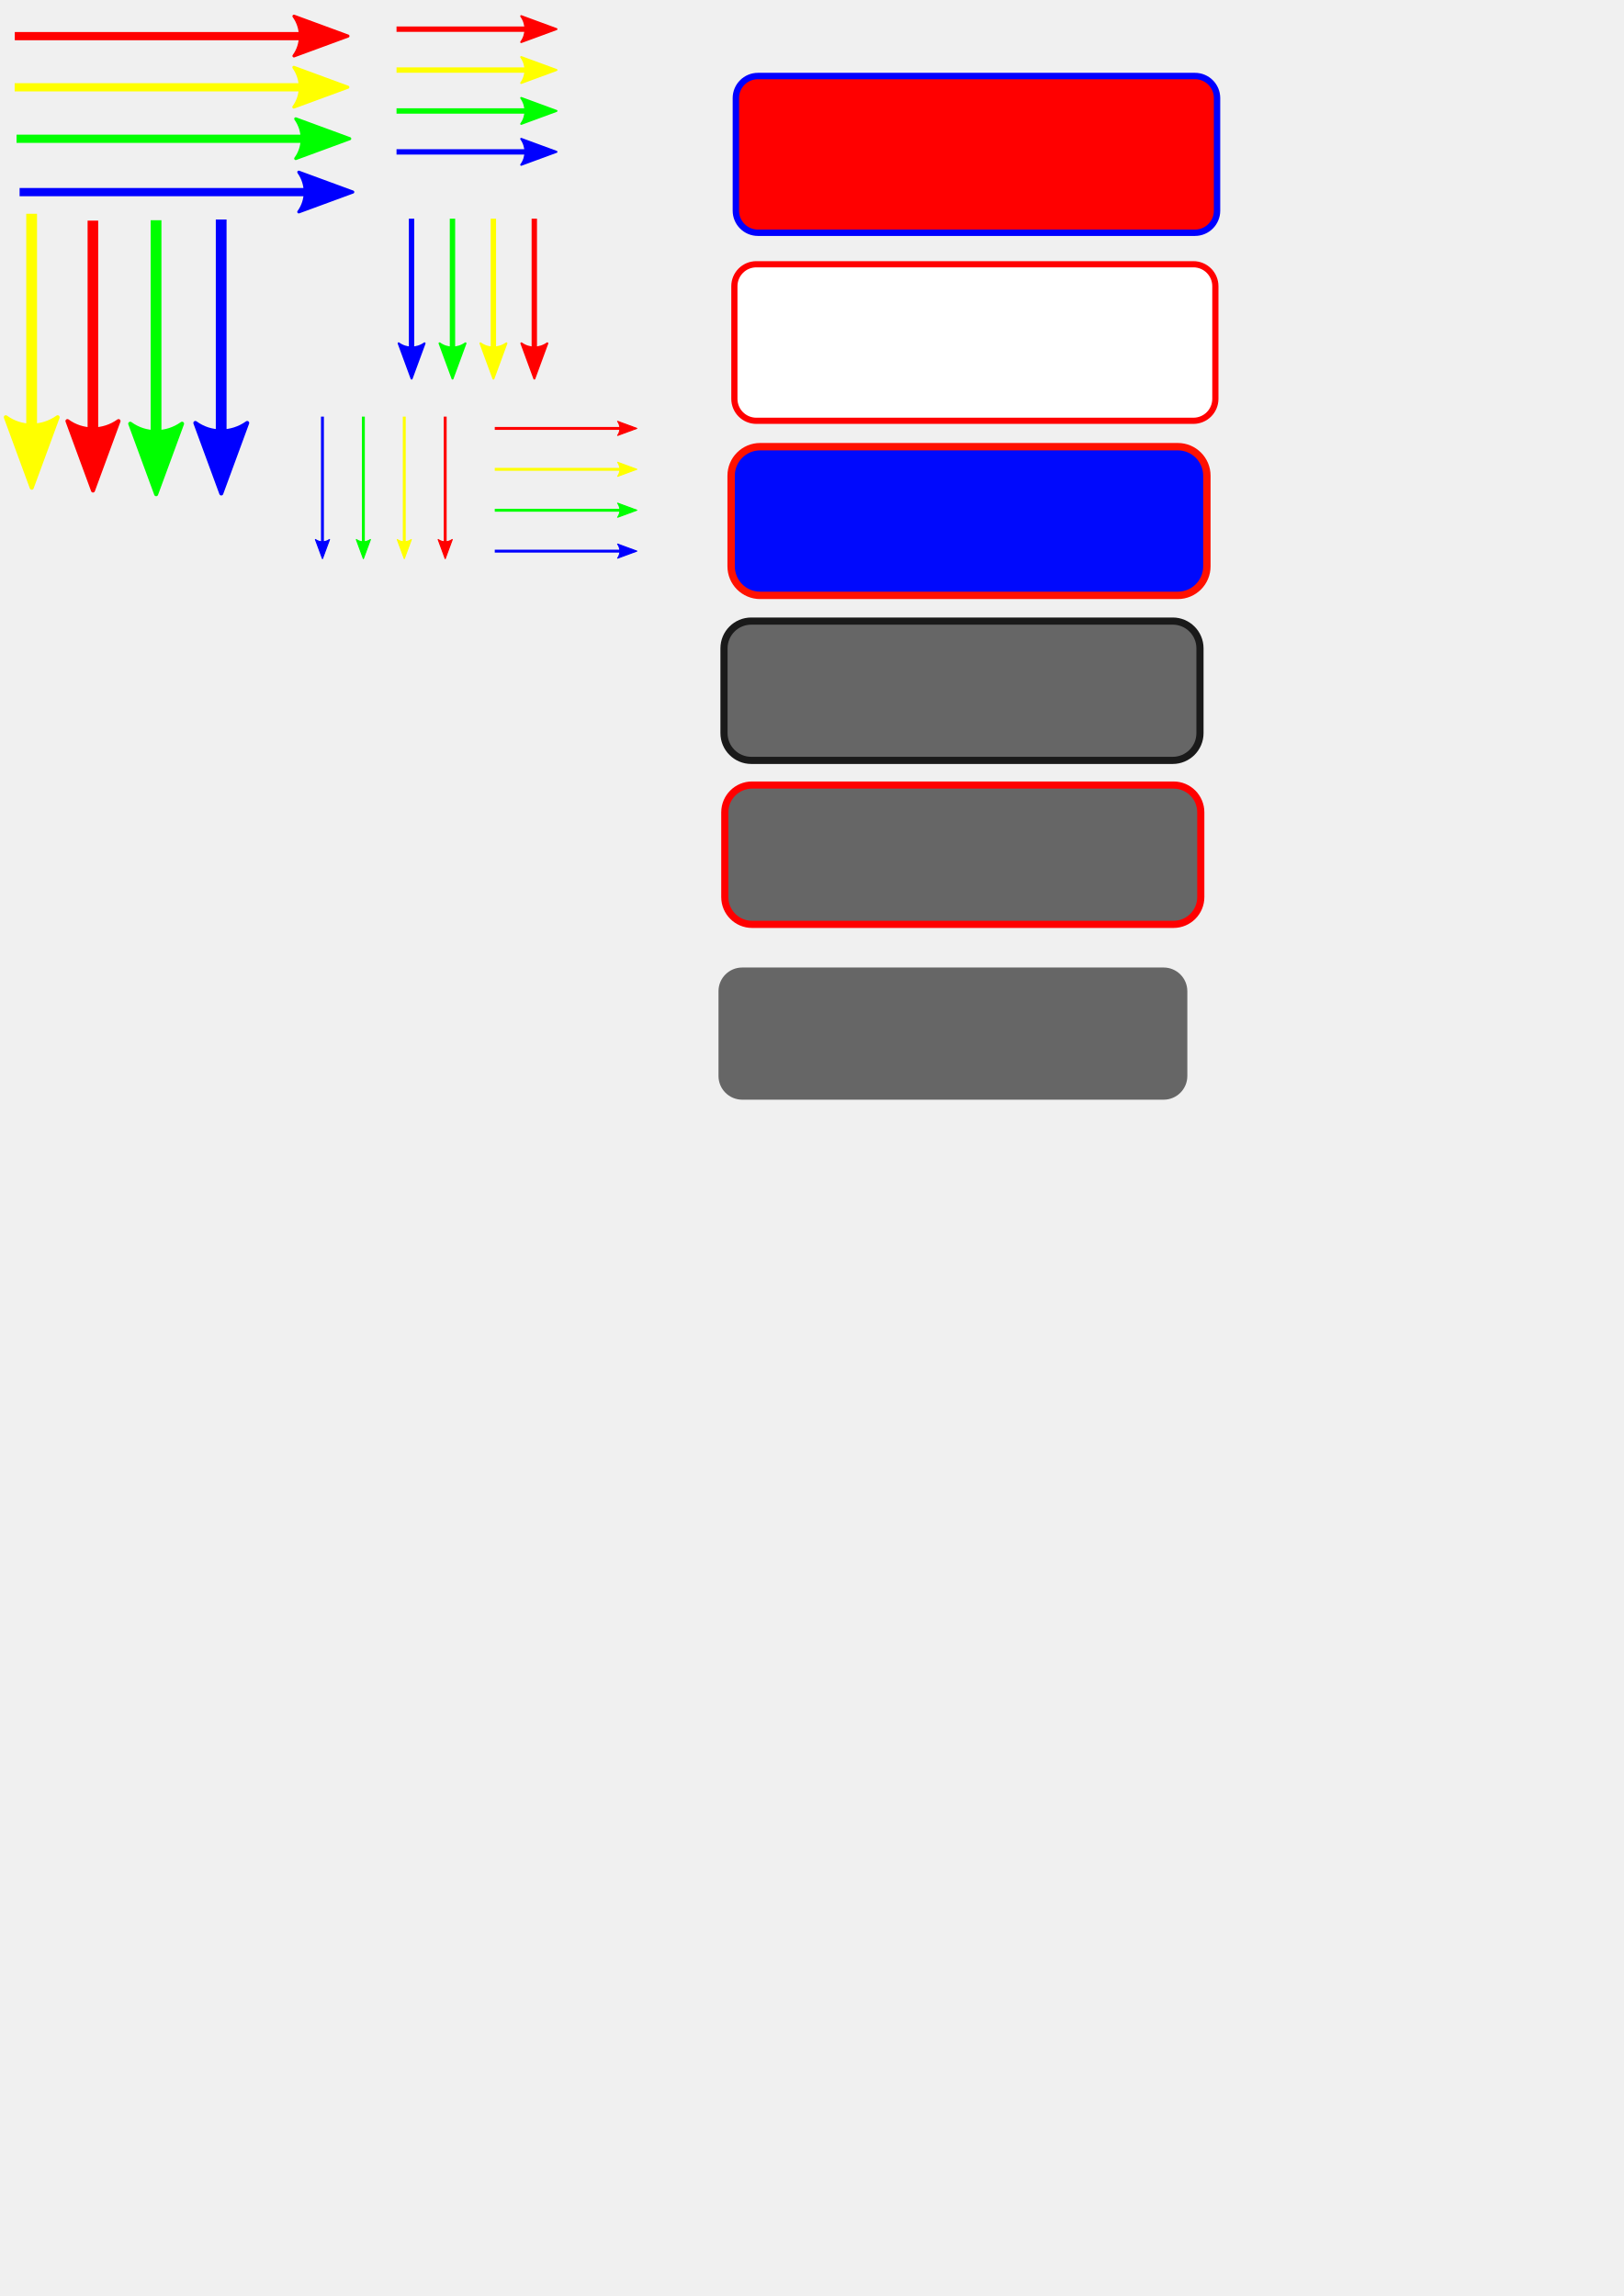
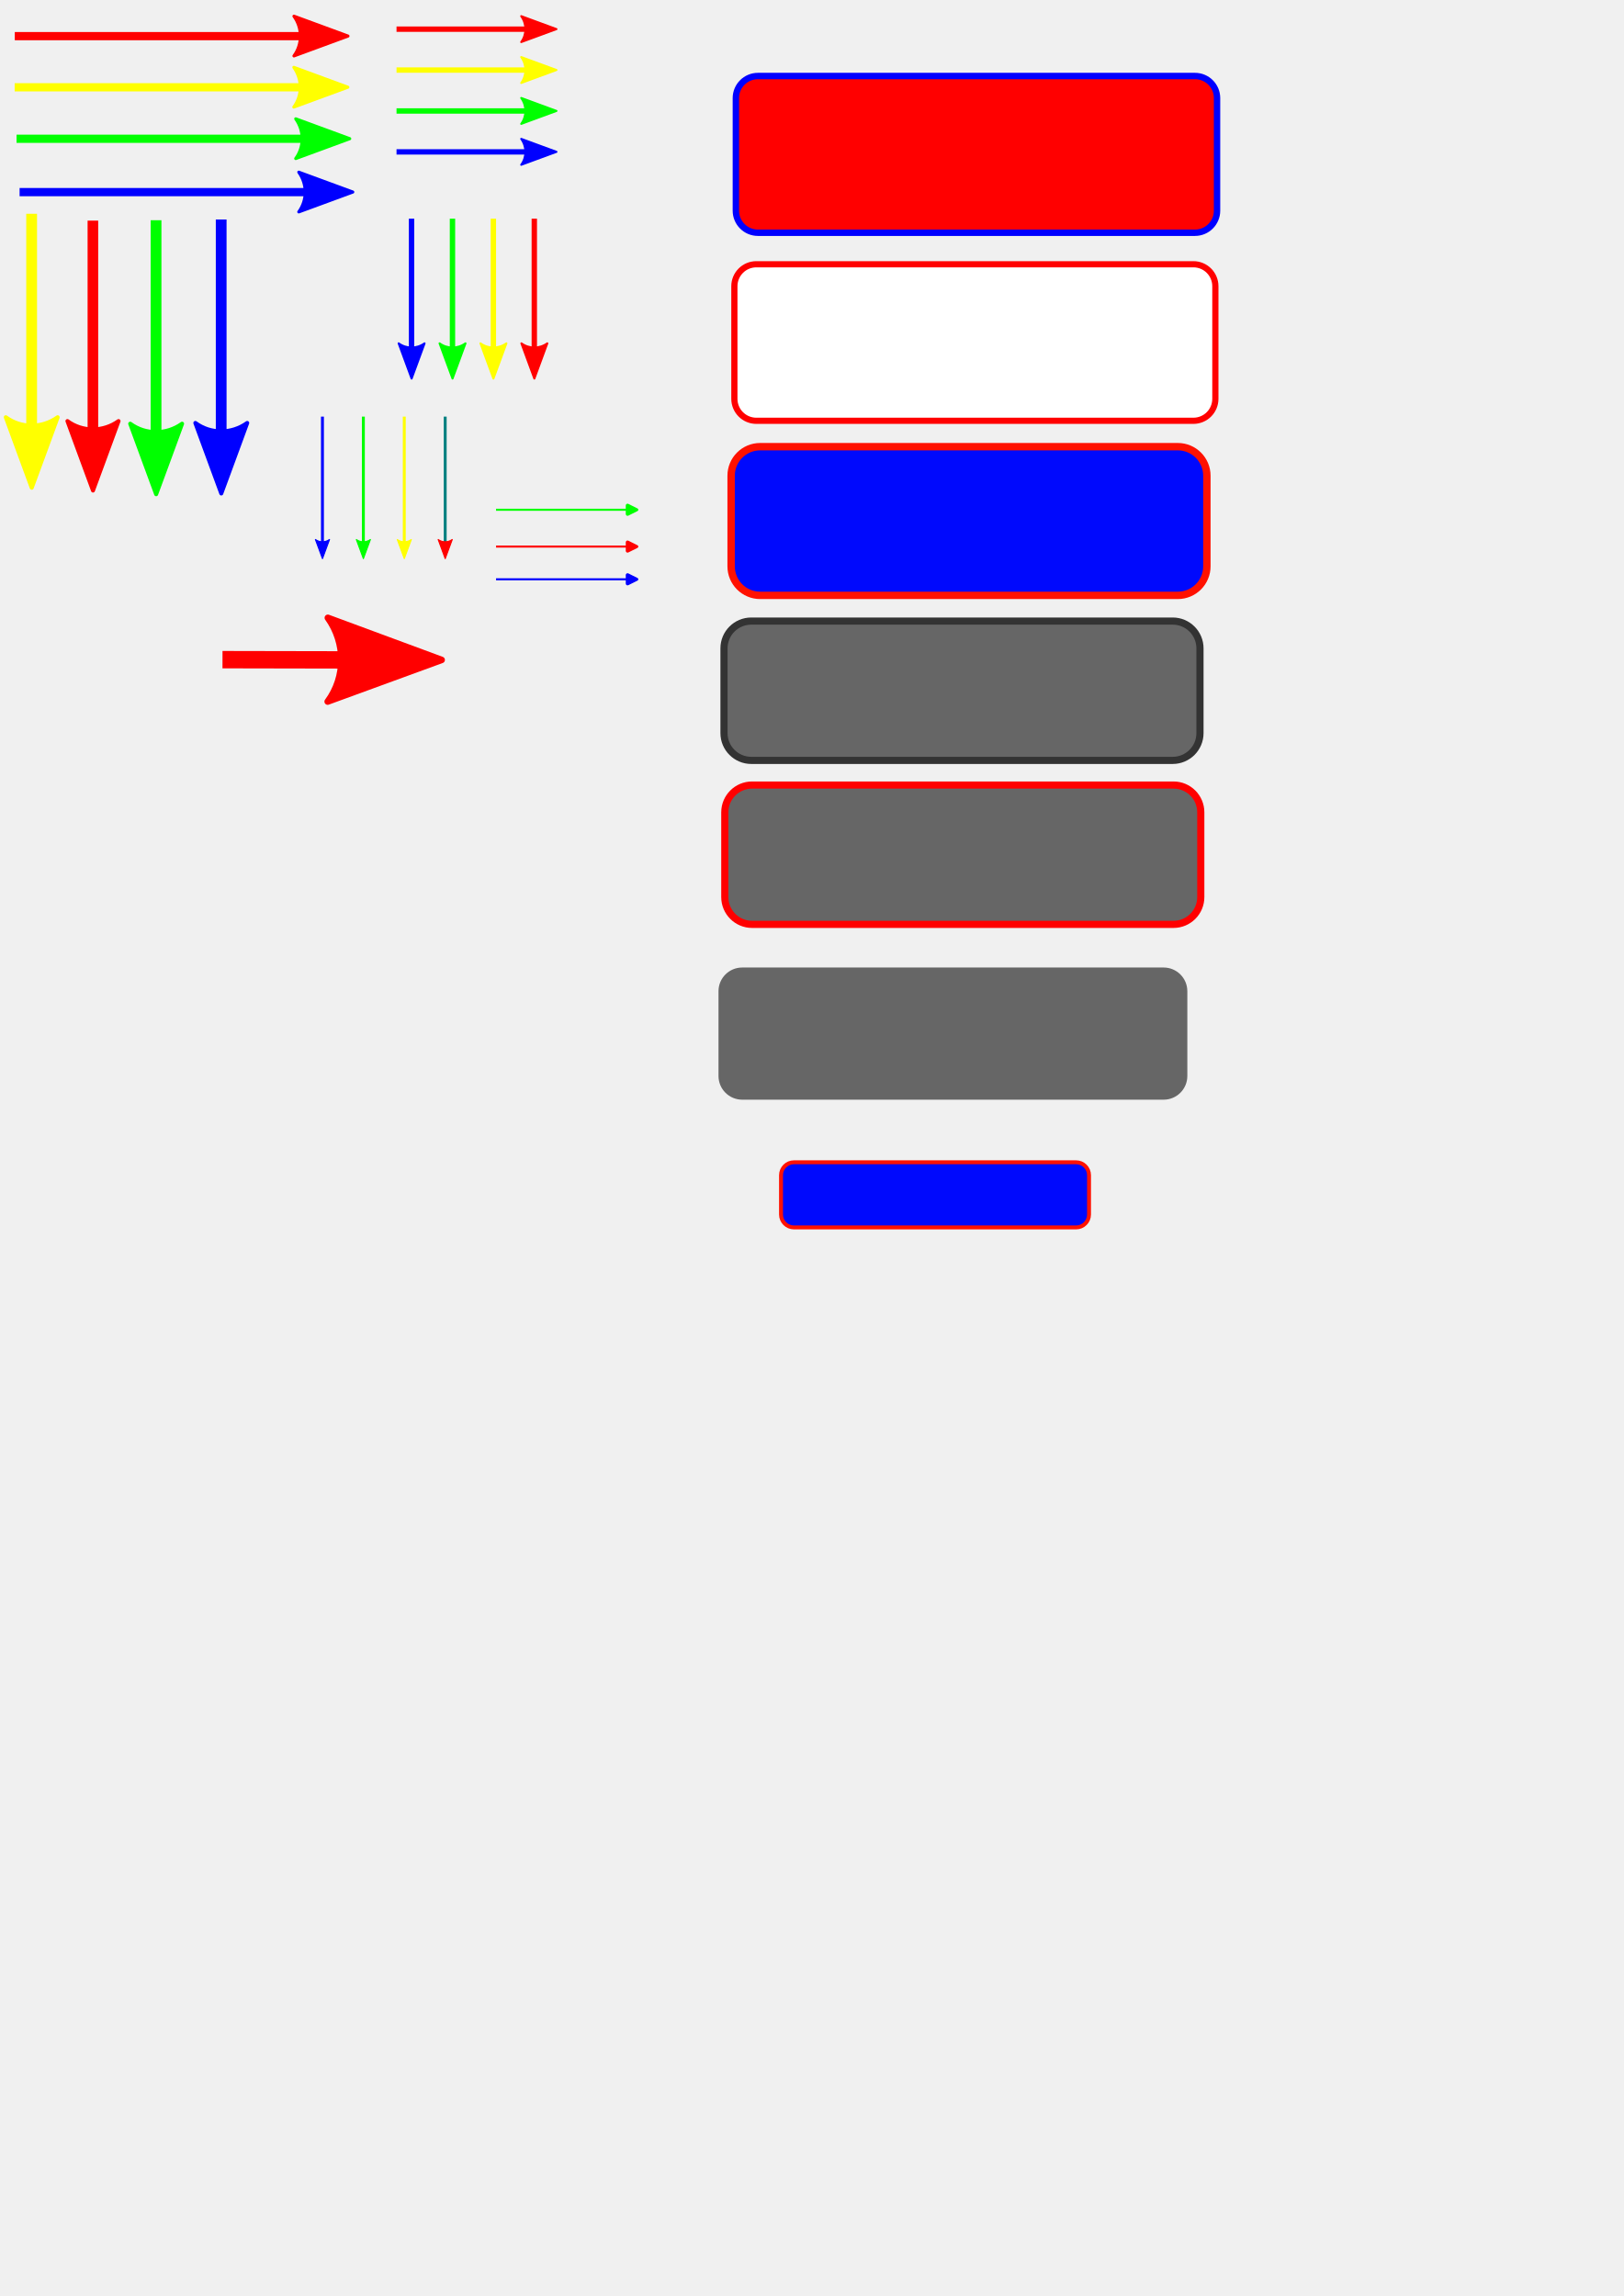
<svg xmlns="http://www.w3.org/2000/svg" width="210mm" height="297mm" viewBox="0 0 210 297" version="1.1" id="svg829">
  <defs id="defs823">
+     <marker style="overflow:visible" id="marker4089" refX="0" refY="0" orient="auto-start-reverse" markerWidth="6.135" markerHeight="5.93" viewBox="0 0 6.135 5.93" preserveAspectRatio="xMidYMid">
+       <path transform="scale(0.7)" d="m -0.211,-4.106 6.422,3.211 a 1,1 90 0 1 0,1.789 L -0.211,4.106 A 1.236,1.236 31.717 0 1 -2,3 v -6 a 1.236,1.236 148.283 0 1 1.789,-1.106 z" style="fill:context-stroke;fill-rule:evenodd;stroke:none" id="path4087" />
+     </marker>
    <marker orient="auto" refY="0.0" refX="0.0" id="Arrow2Mend" style="overflow:visible;">
      <path id="path1403" style="fill-rule:evenodd;stroke-width:0.625;stroke-linejoin:round;stroke:#ff0000;stroke-opacity:1;fill:#ff0000;fill-opacity:1" d="M 8.719,4.034 L -2.207,0.016 L 8.719,-4.002 C 6.973,-1.63 6.983,1.616 8.719,4.034 z " transform="scale(0.6) rotate(180) translate(0,0)" />
    </marker>
    <marker orient="auto" refY="0.0" refX="0.0" id="Arrow1Lend" style="overflow:visible;">
      <path id="path1379" d="M 0.0,0.0 L 5.0,-5.0 L -12.5,0.0 L 5.0,5.0 L 0.0,0.0 z " style="fill-rule:evenodd;stroke:#f30000;stroke-width:1pt;stroke-opacity:1;fill:#f30000;fill-opacity:1" transform="scale(0.8) rotate(180) translate(12.5,0)" />
    </marker>
    <marker orient="auto" refY="0" refX="0" id="Arrow1Lend-3" style="overflow:visible">
      <path id="path1379-6" d="M 0,0 5,-5 -12.5,0 5,5 Z" style="fill:#f30000;fill-opacity:1;fill-rule:evenodd;stroke:#f30000;stroke-width:1pt;stroke-opacity:1" transform="matrix(-0.8,0,0,-0.8,-10,0)" />
    </marker>
    <marker orient="auto" refY="0" refX="0" id="Arrow2Mend-5" style="overflow:visible">
      <path id="path1403-3" style="fill:#ffff00;fill-opacity:1;fill-rule:evenodd;stroke:#ffff00;stroke-width:0.625;stroke-linejoin:round;stroke-opacity:1" d="M 8.719,4.034 -2.207,0.016 8.719,-4.002 c -1.745,2.372 -1.735,5.617 -6e-7,8.035 z" transform="scale(-0.6)" />
    </marker>
    <marker orient="auto" refY="0" refX="0" id="Arrow2Mend-5-6" style="overflow:visible">
      <path id="path1403-3-2" style="fill:#00ff00;fill-opacity:1;fill-rule:evenodd;stroke:#00ff00;stroke-width:0.625;stroke-linejoin:round;stroke-opacity:1" d="M 8.719,4.034 -2.207,0.016 8.719,-4.002 c -1.745,2.372 -1.735,5.617 -6e-7,8.035 z" transform="scale(-0.6)" />
    </marker>
    <marker orient="auto" refY="0" refX="0" id="Arrow2Mend-5-1" style="overflow:visible">
      <path id="path1403-3-27" style="fill:#0000ff;fill-opacity:1;fill-rule:evenodd;stroke:#0000ff;stroke-width:0.625;stroke-linejoin:round;stroke-opacity:1" d="M 8.719,4.034 -2.207,0.016 8.719,-4.002 c -1.745,2.372 -1.735,5.617 -6e-7,8.035 z" transform="scale(-0.6)" />
    </marker>
    <marker orient="auto" refY="0" refX="0" id="Arrow2Mend-5-7" style="overflow:visible">
      <path id="path1403-3-5" style="fill:#ffff00;fill-opacity:1;fill-rule:evenodd;stroke:#ffff00;stroke-width:0.625;stroke-linejoin:round;stroke-opacity:1" d="M 8.719,4.034 -2.207,0.016 8.719,-4.002 c -1.745,2.372 -1.735,5.617 -6e-7,8.035 z" transform="scale(-0.6)" />
    </marker>
    <marker orient="auto" refY="0" refX="0" id="Arrow2Mend-5-7-3" style="overflow:visible">
      <path id="path1403-3-5-6" style="fill:#ffff00;fill-opacity:1;fill-rule:evenodd;stroke:#ffff00;stroke-width:0.625;stroke-linejoin:round;stroke-opacity:1" d="M 8.719,4.034 -2.207,0.016 8.719,-4.002 c -1.745,2.372 -1.735,5.617 -6e-7,8.035 z" transform="scale(-0.6)" />
    </marker>
    <marker orient="auto" refY="0" refX="0" id="Arrow2Mend-5-7-5" style="overflow:visible">
      <path id="path1403-3-5-3" style="fill:#0000ff;fill-opacity:1;fill-rule:evenodd;stroke:#0000ff;stroke-width:0.625;stroke-linejoin:round;stroke-opacity:1" d="M 8.719,4.034 -2.207,0.016 8.719,-4.002 c -1.745,2.372 -1.735,5.617 -6e-7,8.035 z" transform="scale(-0.6)" />
    </marker>
    <marker orient="auto" refY="0" refX="0" id="Arrow2Mend-5-7-6" style="overflow:visible">
      <path id="path1403-3-5-2" style="fill:#00ff00;fill-opacity:1;fill-rule:evenodd;stroke:#00ff00;stroke-width:0.625;stroke-linejoin:round;stroke-opacity:1" d="M 8.719,4.034 -2.207,0.016 8.719,-4.002 c -1.745,2.372 -1.735,5.617 -6e-7,8.035 z" transform="scale(-0.6)" />
    </marker>
    <marker orient="auto" refY="0" refX="0" id="Arrow2Mend-5-7-1" style="overflow:visible">
      <path id="path1403-3-5-27" style="fill:#ff0000;fill-opacity:1;fill-rule:evenodd;stroke:#ff0000;stroke-width:0.625;stroke-linejoin:round;stroke-opacity:1" d="M 8.719,4.034 -2.207,0.016 8.719,-4.002 c -1.745,2.372 -1.735,5.617 -6e-7,8.035 z" transform="scale(-0.6)" />
    </marker>
    <marker orient="auto" refY="0" refX="0" id="Arrow2Mend-3" style="overflow:visible">
      <path id="path1403-3-6" style="fill:#ff0000;fill-opacity:1;fill-rule:evenodd;stroke:#ff0000;stroke-width:0.625;stroke-linejoin:round;stroke-opacity:1" d="M 8.719,4.034 -2.207,0.016 8.719,-4.002 c -1.745,2.372 -1.735,5.617 -6e-7,8.035 z" transform="scale(-0.6)" />
    </marker>
    <marker orient="auto" refY="0" refX="0" id="Arrow2Mend-3-5" style="overflow:visible">
      <path id="path1403-3-6-3" style="fill:#ffff00;fill-opacity:1;fill-rule:evenodd;stroke:#ffff00;stroke-width:0.625;stroke-linejoin:round;stroke-opacity:1" d="M 8.719,4.034 -2.207,0.016 8.719,-4.002 c -1.745,2.372 -1.735,5.617 -6e-7,8.035 z" transform="scale(-0.6)" />
    </marker>
    <marker orient="auto" refY="0" refX="0" id="Arrow2Mend-3-5-6" style="overflow:visible">
      <path id="path1403-3-6-3-2" style="fill:#00ff00;fill-opacity:1;fill-rule:evenodd;stroke:#00ff00;stroke-width:0.625;stroke-linejoin:round;stroke-opacity:1" d="M 8.719,4.034 -2.207,0.016 8.719,-4.002 c -1.745,2.372 -1.735,5.617 -6e-7,8.035 z" transform="scale(-0.6)" />
    </marker>
    <marker orient="auto" refY="0" refX="0" id="Arrow2Mend-3-5-6-1" style="overflow:visible">
      <path id="path1403-3-6-3-2-2" style="fill:#0000ff;fill-opacity:1;fill-rule:evenodd;stroke:#0000ff;stroke-width:0.625;stroke-linejoin:round;stroke-opacity:1" d="M 8.719,4.034 -2.207,0.016 8.719,-4.002 c -1.745,2.372 -1.735,5.617 -6e-7,8.035 z" transform="scale(-0.6)" />
    </marker>
    <marker orient="auto" refY="0" refX="0" id="Arrow2Mend-3-0" style="overflow:visible">
      <path id="path1403-3-6-9" style="fill:#ff0000;fill-opacity:1;fill-rule:evenodd;stroke:#ff0000;stroke-width:0.625;stroke-linejoin:round;stroke-opacity:1" d="M 8.719,4.034 -2.207,0.016 8.719,-4.002 c -1.745,2.372 -1.735,5.617 -6e-7,8.035 z" transform="scale(-0.6)" />
    </marker>
    <marker orient="auto" refY="0" refX="0" id="Arrow2Mend-3-5-3" style="overflow:visible">
      <path id="path1403-3-6-3-6" style="fill:#ffff00;fill-opacity:1;fill-rule:evenodd;stroke:#ffff00;stroke-width:0.625;stroke-linejoin:round;stroke-opacity:1" d="M 8.719,4.034 -2.207,0.016 8.719,-4.002 c -1.745,2.372 -1.735,5.617 -6e-7,8.035 z" transform="scale(-0.6)" />
    </marker>
    <marker orient="auto" refY="0" refX="0" id="Arrow2Mend-3-5-6-0" style="overflow:visible">
      <path id="path1403-3-6-3-2-6" style="fill:#00ff00;fill-opacity:1;fill-rule:evenodd;stroke:#00ff00;stroke-width:0.625;stroke-linejoin:round;stroke-opacity:1" d="M 8.719,4.034 -2.207,0.016 8.719,-4.002 c -1.745,2.372 -1.735,5.617 -6e-7,8.035 z" transform="scale(-0.6)" />
    </marker>
    <marker orient="auto" refY="0" refX="0" id="Arrow2Mend-3-5-6-1-2" style="overflow:visible">
      <path id="path1403-3-6-3-2-2-6" style="fill:#0000ff;fill-opacity:1;fill-rule:evenodd;stroke:#0000ff;stroke-width:0.625;stroke-linejoin:round;stroke-opacity:1" d="M 8.719,4.034 -2.207,0.016 8.719,-4.002 c -1.745,2.372 -1.735,5.617 -6e-7,8.035 z" transform="scale(-0.6)" />
    </marker>
    <marker orient="auto" refY="0" refX="0" id="Arrow2Mend-3-0-0" style="overflow:visible">
      <path id="path1403-3-6-9-2" style="fill:#0000ff;fill-opacity:1;fill-rule:evenodd;stroke:#0000ff;stroke-width:0.625;stroke-linejoin:round;stroke-opacity:1" d="M 8.719,4.034 -2.207,0.016 8.719,-4.002 c -1.745,2.372 -1.735,5.617 -6e-7,8.035 z" transform="scale(-0.6)" />
    </marker>
    <marker orient="auto" refY="0" refX="0" id="Arrow2Mend-3-0-0-7" style="overflow:visible">
      <path id="path1403-3-6-9-2-5" style="fill:#00ff00;fill-opacity:1;fill-rule:evenodd;stroke:#00ff00;stroke-width:0.625;stroke-linejoin:round;stroke-opacity:1" d="M 8.719,4.034 -2.207,0.016 8.719,-4.002 c -1.745,2.372 -1.735,5.617 -6e-7,8.035 z" transform="scale(-0.6)" />
    </marker>
    <marker orient="auto" refY="0" refX="0" id="Arrow2Mend-3-0-0-7-2" style="overflow:visible">
      <path id="path1403-3-6-9-2-5-2" style="fill:#ffff00;fill-opacity:1;fill-rule:evenodd;stroke:#ffff00;stroke-width:0.625;stroke-linejoin:round;stroke-opacity:1" d="M 8.719,4.034 -2.207,0.016 8.719,-4.002 c -1.745,2.372 -1.735,5.617 -6e-7,8.035 z" transform="scale(-0.6)" />
    </marker>
    <marker orient="auto" refY="0" refX="0" id="Arrow2Mend-3-0-0-7-2-9" style="overflow:visible">
      <path id="path1403-3-6-9-2-5-2-7" style="fill:#ff0000;fill-opacity:1;fill-rule:evenodd;stroke:#ff0000;stroke-width:0.625;stroke-linejoin:round;stroke-opacity:1" d="M 8.719,4.034 -2.207,0.016 8.719,-4.002 c -1.745,2.372 -1.735,5.617 -6e-7,8.035 z" transform="scale(-0.6)" />
    </marker>
    <marker orient="auto" refY="0" refX="0" id="Arrow2Mend-3-0-0-6" style="overflow:visible">
      <path id="path1403-3-6-9-2-1" style="fill:#0000ff;fill-opacity:1;fill-rule:evenodd;stroke:#0000ff;stroke-width:0.625;stroke-linejoin:round;stroke-opacity:1" d="M 8.719,4.034 -2.207,0.016 8.719,-4.002 c -1.745,2.372 -1.735,5.617 -6e-7,8.035 z" transform="scale(-0.6)" />
    </marker>
    <marker orient="auto" refY="0" refX="0" id="Arrow2Mend-3-0-0-7-29" style="overflow:visible">
      <path id="path1403-3-6-9-2-5-3" style="fill:#00ff00;fill-opacity:1;fill-rule:evenodd;stroke:#00ff00;stroke-width:0.625;stroke-linejoin:round;stroke-opacity:1" d="M 8.719,4.034 -2.207,0.016 8.719,-4.002 c -1.745,2.372 -1.735,5.617 -6e-7,8.035 z" transform="scale(-0.6)" />
    </marker>
    <marker orient="auto" refY="0" refX="0" id="Arrow2Mend-3-0-0-7-2-1" style="overflow:visible">
      <path id="path1403-3-6-9-2-5-2-9" style="fill:#ffff00;fill-opacity:1;fill-rule:evenodd;stroke:#ffff00;stroke-width:0.625;stroke-linejoin:round;stroke-opacity:1" d="M 8.719,4.034 -2.207,0.016 8.719,-4.002 c -1.745,2.372 -1.735,5.617 -6e-7,8.035 z" transform="scale(-0.6)" />
    </marker>
    <marker orient="auto" refY="0" refX="0" id="Arrow2Mend-3-0-0-7-2-9-4" style="overflow:visible">
      <path id="path1403-3-6-9-2-5-2-7-7" style="fill:#ff0000;fill-opacity:1;fill-rule:evenodd;stroke:#ff0000;stroke-width:0.625;stroke-linejoin:round;stroke-opacity:1" d="M 8.719,4.034 -2.207,0.016 8.719,-4.002 c -1.745,2.372 -1.735,5.617 -6e-7,8.035 z" transform="scale(-0.6)" />
    </marker>
+     <marker style="overflow:visible" id="marker4089-9" refX="0" refY="0" orient="auto-start-reverse" markerWidth="6.135" markerHeight="5.93" viewBox="0 0 6.135 5.93" preserveAspectRatio="xMidYMid">
+       <path transform="scale(0.7)" d="m -0.211,-4.106 6.422,3.211 a 1,1 90 0 1 0,1.789 L -0.211,4.106 A 1.236,1.236 31.717 0 1 -2,3 v -6 a 1.236,1.236 148.283 0 1 1.789,-1.106 z" style="fill:context-stroke;fill-rule:evenodd;stroke:none" id="path4087-3" />
+     </marker>
+     <marker style="overflow:visible" id="marker4089-9-0" refX="0" refY="0" orient="auto-start-reverse" markerWidth="6.135" markerHeight="5.93" viewBox="0 0 6.135 5.93" preserveAspectRatio="xMidYMid">
+       <path transform="scale(0.7)" d="m -0.211,-4.106 6.422,3.211 a 1,1 90 0 1 0,1.789 L -0.211,4.106 A 1.236,1.236 31.717 0 1 -2,3 v -6 a 1.236,1.236 148.283 0 1 1.789,-1.106 z" style="fill:context-stroke;fill-rule:evenodd;stroke:none" id="path4087-3-6" />
+     </marker>
+     <marker orient="auto" refY="0" refX="0" id="Arrow2Mend-3-0-3" style="overflow:visible">
+       <path id="path1403-3-6-9-6" style="fill:#ff0000;fill-opacity:1;fill-rule:evenodd;stroke:#ff0000;stroke-width:0.625;stroke-linejoin:round;stroke-opacity:1" d="M 8.719,4.034 -2.207,0.016 8.719,-4.002 c -1.745,2.372 -1.735,5.617 -6e-7,8.035 z" transform="scale(-0.6)" />
+     </marker>
  </defs>
  <g id="layer1">
    <path style="fill:none;stroke:#ff0000;stroke-width:1.065;stroke-linecap:butt;stroke-linejoin:miter;stroke-miterlimit:4;stroke-dasharray:none;stroke-opacity:1;marker-end:url(#Arrow2Mend)" d="M 1.912,4.674 H 43.591" id="path1374-7" />
    <path style="fill:#ffff00;stroke:#ffff00;stroke-width:1.065;stroke-linecap:butt;stroke-linejoin:miter;stroke-miterlimit:4;stroke-dasharray:none;stroke-opacity:1;marker-end:url(#Arrow2Mend-5)" d="M 1.896,11.291 H 43.576" id="path1374-7-5" />
    <path style="fill:#00ff00;stroke:#00ff00;stroke-width:1.065;stroke-linecap:butt;stroke-linejoin:miter;stroke-miterlimit:4;stroke-dasharray:none;stroke-opacity:1;marker-end:url(#Arrow2Mend-5-6)" d="M 2.141,17.95 H 43.82" id="path1374-7-5-9" />
    <path style="fill:#0000ff;stroke:#0000ff;stroke-width:1.065;stroke-linecap:butt;stroke-linejoin:miter;stroke-miterlimit:4;stroke-dasharray:none;stroke-opacity:1;marker-end:url(#Arrow2Mend-5-1)" d="M 2.535,24.851 H 44.215" id="path1374-7-5-0" />
    <flowRoot xml:space="preserve" id="flowRoot2951" style="font-style:normal;font-weight:normal;font-size:40px;line-height:1.25;font-family:sans-serif;letter-spacing:0px;word-spacing:0px;fill:#000000;fill-opacity:1;stroke:none" transform="scale(0.2645833)">
      <flowRegion id="flowRegion2953">
        <rect id="rect2955" width="120.772" height="128.124" x="664.772" y="98.581" />
      </flowRegion>
      <flowPara id="flowPara2957" style="font-size:17.333px" />
    </flowRoot>
    <g id="g945">
      <rect ry="2.441" y="10.245" x="95.585" height="19.45" width="61.408" id="rect2922" style="opacity:1;fill:#ff0000;fill-opacity:1;stroke:#0000ff;stroke-width:1.65;stroke-miterlimit:4;stroke-dasharray:none;stroke-opacity:1;paint-order:stroke fill markers" />
      <flowRoot transform="matrix(0.2645833,0,0,0.2645833,66.96512,10.83668)" style="font-style:normal;font-weight:normal;font-size:18.667px;line-height:1.25;font-family:sans-serif;letter-spacing:0px;word-spacing:0px;fill:#0b0b8f;fill-opacity:1;stroke:none" id="flowRoot2959" xml:space="preserve">
        <flowRegion style="fill:#0b0b8f;fill-opacity:1" id="flowRegion2961">
          <rect style="fill:#0b0b8f;fill-opacity:1;" y="7.215" x="118.672" height="64.062" width="221.591" id="rect2963" />
        </flowRegion>
        <flowPara style="font-style:normal;font-variant:normal;font-weight:normal;font-stretch:normal;font-family:Ubuntu;-inkscape-font-specification:Ubuntu;fill:#0b0b8f;fill-opacity:1" id="flowPara2965">Hola texto 14, escribe aquí nomás</flowPara>
      </flowRoot>
    </g>
    <g id="g938" transform="translate(-0.6222914,-5.393192)">
      <rect ry="2.441" y="39.976" x="96.002" height="19.45" width="61.408" id="rect2922-9" style="opacity:1;fill:#ffffff;fill-opacity:1;stroke:#ff0000;stroke-width:1.6;stroke-miterlimit:4;stroke-dasharray:none;stroke-opacity:1;paint-order:stroke fill markers" />
      <flowRoot transform="matrix(0.2645833,0,0,0.2645833,67.68337,40.587)" style="font-style:normal;font-weight:normal;font-size:18.667px;line-height:1.25;font-family:sans-serif;letter-spacing:0px;word-spacing:0px;fill:#ff0000;fill-opacity:1;stroke:none" id="flowRoot2959-3" xml:space="preserve">
        <flowRegion style="fill:#ff0000" id="flowRegion2961-6">
          <rect style="fill:#ff0000" y="7.215" x="118.672" height="64.062" width="221.591" id="rect2963-0" />
        </flowRegion>
        <flowPara style="font-style:normal;font-variant:normal;font-weight:normal;font-stretch:normal;font-family:Ubuntu;-inkscape-font-specification:Ubuntu" id="flowPara2965-6">Hola texto 14, escribe aquí nomás</flowPara>
      </flowRoot>
    </g>
    <g id="g931" transform="translate(-1.659444,-19.29103)">
      <rect ry="3.277" y="77.549" x="96.697" height="18.278" width="60.574" id="rect2920" style="opacity:1;fill:#0009fd;fill-opacity:1;stroke:#ff1100;stroke-width:1.912;stroke-miterlimit:4;stroke-dasharray:none;stroke-opacity:1;paint-order:stroke fill markers" />
      <flowRoot transform="matrix(0.2645833,0,0,0.2645833,68.51696,77.82072)" style="font-style:normal;font-weight:normal;font-size:18.667px;line-height:1.25;font-family:sans-serif;letter-spacing:0px;word-spacing:0px;fill:#ffffff;fill-opacity:1;stroke:none" id="flowRoot2959-3-2" xml:space="preserve">
        <flowRegion style="fill:#ffffff;fill-opacity:1" id="flowRegion2961-6-6">
          <rect style="fill:#ffffff;fill-opacity:1;" y="7.215" x="118.672" height="64.062" width="221.591" id="rect2963-0-1" />
        </flowRegion>
        <flowPara style="font-style:normal;font-variant:normal;font-weight:bold;font-stretch:normal;font-family:Ubuntu;-inkscape-font-specification:'Ubuntu Bold';fill:#ffffff" id="flowPara2965-6-8">Hola texto 14, escribe aquí nomás</flowPara>
      </flowRoot>
    </g>
+     <g id="g931-2" transform="translate(-82.61897,35.31521)" />
    <path style="display:inline;fill:#ffff00;stroke:#ffff00;stroke-width:1.391;stroke-linecap:butt;stroke-linejoin:miter;stroke-miterlimit:4;stroke-dasharray:none;stroke-opacity:1;marker-end:url(#Arrow2Mend-5-7)" d="M 4.091,27.652 V 61.25" id="path1374-7-5-3" />
    <path style="display:inline;fill:#0000ff;stroke:#0000ff;stroke-width:1.391;stroke-linecap:butt;stroke-linejoin:miter;stroke-miterlimit:4;stroke-dasharray:none;stroke-opacity:1;marker-end:url(#Arrow2Mend-5-7-5)" d="M 28.606,28.392 V 61.99" id="path1374-7-5-3-5" />
    <path style="display:inline;fill:#00ff00;stroke:#00ff00;stroke-width:1.391;stroke-linecap:butt;stroke-linejoin:miter;stroke-miterlimit:4;stroke-dasharray:none;stroke-opacity:1;marker-end:url(#Arrow2Mend-5-7-6)" d="M 20.182,28.488 V 62.086" id="path1374-7-5-3-9" />
    <path style="display:inline;fill:#ff0000;stroke:#ff0000;stroke-width:1.371;stroke-linecap:butt;stroke-linejoin:miter;stroke-miterlimit:4;stroke-dasharray:none;stroke-opacity:1;marker-end:url(#Arrow2Mend-5-7-1)" d="M 12.014,28.54 V 61.64" id="path1374-7-5-3-0" />
-     <g transform="translate(-2.566194,3.284242)" id="g931-3">
-       <rect ry="3.065" y="77.518" x="96.666" height="17.096" width="60.636" id="rect2920-6" style="opacity:1;fill:#666666;fill-opacity:1;stroke:#1a1a1a;stroke-width:1.85;stroke-miterlimit:4;stroke-dasharray:none;stroke-opacity:1;paint-order:stroke fill markers" />
+     <g id="g2959" transform="translate(-2.566194,3.284242)">
+       <rect ry="3.065" y="77.518" x="96.666" height="17.096" width="60.636" id="rect2920-6" style="opacity:1;fill:#666666;fill-opacity:1;stroke:#333333;stroke-width:1.85;stroke-miterlimit:4;stroke-dasharray:none;stroke-opacity:1;paint-order:stroke fill markers" />
      <flowRoot transform="matrix(0.2645833,0,0,0.2645833,68.51696,77.82072)" style="font-style:normal;font-weight:normal;font-size:18.667px;line-height:1.25;font-family:sans-serif;letter-spacing:0px;word-spacing:0px;fill:#ffffff;fill-opacity:1;stroke:none" id="flowRoot2959-3-2-7" xml:space="preserve">
        <flowRegion style="fill:#ffffff;fill-opacity:1" id="flowRegion2961-6-6-5">
          <rect style="fill:#ffffff;fill-opacity:1" y="7.215" x="118.672" height="64.062" width="221.591" id="rect2963-0-1-3" />
        </flowRegion>
-         <flowPara style="font-style:normal;font-variant:normal;font-weight:bold;font-stretch:normal;font-family:Iosevka;-inkscape-font-specification:'Iosevka Bold';fill:#ffffff;" id="flowPara2965-6-8-5">Hola texto 14, escribe aquí nomás</flowPara>
+         <flowPara style="font-style:normal;font-variant:normal;font-weight:bold;font-stretch:normal;font-family:Iosevka;-inkscape-font-specification:'Iosevka Bold';fill:#ffffff" id="flowPara2965-6-8-5">Hola texto 14, escribe aquí nomás</flowPara>
      </flowRoot>
    </g>
+     <path style="fill:#0000ff;fill-opacity:1;stroke:#0000ff;stroke-width:0.265;stroke-linecap:butt;stroke-linejoin:miter;stroke-dasharray:none;stroke-opacity:1;marker-end:url(#marker4089)" d="M 64.157,74.935 H 81.304" id="path3382" />
+     <path style="fill:#0000ff;fill-opacity:1;stroke:#ff0000;stroke-width:0.265;stroke-linecap:butt;stroke-linejoin:miter;stroke-dasharray:none;stroke-opacity:1;marker-end:url(#marker4089-9)" d="M 64.157,70.702 H 81.304" id="path3382-6" />
+     <path style="fill:#0000ff;fill-opacity:1;stroke:#00ff00;stroke-width:0.265;stroke-linecap:butt;stroke-linejoin:miter;stroke-dasharray:none;stroke-opacity:1;marker-end:url(#marker4089-9-0)" d="M 64.157,65.94 H 81.304" id="path3382-6-2" />
    <g id="g135" transform="translate(-2.461834,24.49505)">
      <rect ry="3.065" y="77.518" x="96.666" height="17.096" width="60.636" id="rect2920-6-7" style="opacity:1;fill:#666666;fill-opacity:1;stroke:#ff0000;stroke-width:1.85;stroke-miterlimit:4;stroke-dasharray:none;stroke-opacity:1;paint-order:stroke fill markers" />
      <flowRoot transform="matrix(0.2645833,0,0,0.2645833,68.51696,77.82072)" style="font-style:normal;font-weight:normal;font-size:18.667px;line-height:1.25;font-family:sans-serif;letter-spacing:0px;word-spacing:0px;fill:#ffffff;fill-opacity:1;stroke:none" id="flowRoot2959-3-2-7-5" xml:space="preserve">
        <flowRegion style="fill:#ffffff;fill-opacity:1" id="flowRegion2961-6-6-5-3">
          <rect style="fill:#ffffff;fill-opacity:1" y="7.215" x="118.672" height="64.062" width="221.591" id="rect2963-0-1-3-5" />
        </flowRegion>
        <flowPara style="font-style:normal;font-variant:normal;font-weight:bold;font-stretch:normal;font-family:Iosevka;-inkscape-font-specification:'Iosevka Bold';fill:#ffffff" id="flowPara2965-6-8-5-6">Hola texto 14, escribe aquí nomás</flowPara>
      </flowRoot>
    </g>
    <path style="fill:none;stroke:#ff0000;stroke-width:0.695;stroke-linecap:butt;stroke-linejoin:miter;stroke-miterlimit:4;stroke-dasharray:none;stroke-opacity:1;marker-end:url(#Arrow2Mend-3)" d="M 51.284,3.772 H 71.047" id="path1374-7-7" />
    <path style="fill:#ffff00;stroke:#ffff00;stroke-width:0.695;stroke-linecap:butt;stroke-linejoin:miter;stroke-miterlimit:4;stroke-dasharray:none;stroke-opacity:1;marker-end:url(#Arrow2Mend-3-5)" d="M 51.284,9.063 H 71.047" id="path1374-7-7-5" />
    <path style="fill:#00ff00;stroke:#00ff00;stroke-width:0.695;stroke-linecap:butt;stroke-linejoin:miter;stroke-miterlimit:4;stroke-dasharray:none;stroke-opacity:1;marker-end:url(#Arrow2Mend-3-5-6)" d="M 51.284,14.355 H 71.047" id="path1374-7-7-5-9" />
    <path style="fill:#0000ff;stroke:#0000ff;stroke-width:0.695;stroke-linecap:butt;stroke-linejoin:miter;stroke-miterlimit:4;stroke-dasharray:none;stroke-opacity:1;marker-end:url(#Arrow2Mend-3-5-6-1)" d="M 51.284,19.647 H 71.047" id="path1374-7-7-5-9-7" />
    <path style="fill:none;stroke:#ff0000;stroke-width:0.695;stroke-linecap:butt;stroke-linejoin:miter;stroke-miterlimit:4;stroke-dasharray:none;stroke-opacity:1;marker-end:url(#Arrow2Mend-3-0)" d="M 69.103,28.286 V 48.049" id="path1374-7-7-1" />
+     <path style="fill:none;stroke:#ff0000;stroke-width:2.247;stroke-linecap:butt;stroke-linejoin:miter;stroke-miterlimit:4;stroke-dasharray:none;stroke-opacity:1;marker-end:url(#Arrow2Mend-3-0-3)" d="m 28.777,85.33 25.368,0.05" id="path1374-7-7-1-7" />
    <path style="fill:#ffff00;stroke:#ffff00;stroke-width:0.695;stroke-linecap:butt;stroke-linejoin:miter;stroke-miterlimit:4;stroke-dasharray:none;stroke-opacity:1;marker-end:url(#Arrow2Mend-3-5-3)" d="M 63.811,28.286 V 48.049" id="path1374-7-7-5-8" />
    <path style="fill:#00ff00;stroke:#00ff00;stroke-width:0.695;stroke-linecap:butt;stroke-linejoin:miter;stroke-miterlimit:4;stroke-dasharray:none;stroke-opacity:1;marker-end:url(#Arrow2Mend-3-5-6-0)" d="M 58.52,28.286 V 48.049" id="path1374-7-7-5-9-79" />
    <path style="fill:#0000ff;stroke:#0000ff;stroke-width:0.695;stroke-linecap:butt;stroke-linejoin:miter;stroke-miterlimit:4;stroke-dasharray:none;stroke-opacity:1;marker-end:url(#Arrow2Mend-3-5-6-1-2)" d="M 53.228,28.286 V 48.049" id="path1374-7-7-5-9-7-2" />
    <path style="fill:#0000ff;stroke:#0000ff;stroke-width:0.377;stroke-linecap:butt;stroke-linejoin:miter;stroke-miterlimit:4;stroke-dasharray:none;stroke-opacity:1;marker-end:url(#Arrow2Mend-3-0-0)" d="M 41.703,53.892 V 71.762" id="path1374-7-7-1-3" />
    <path style="fill:#00ff00;stroke:#00ff00;stroke-width:0.377;stroke-linecap:butt;stroke-linejoin:miter;stroke-miterlimit:4;stroke-dasharray:none;stroke-opacity:1;marker-end:url(#Arrow2Mend-3-0-0-7)" d="M 46.994,53.892 V 71.762" id="path1374-7-7-1-3-9" />
    <path style="fill:#ffff00;stroke:#ffff00;stroke-width:0.377;stroke-linecap:butt;stroke-linejoin:miter;stroke-miterlimit:4;stroke-dasharray:none;stroke-opacity:1;marker-end:url(#Arrow2Mend-3-0-0-7-2)" d="M 52.286,53.892 V 71.762" id="path1374-7-7-1-3-9-8" />
-     <path style="fill:none;stroke:#ff0000;stroke-width:0.377;stroke-linecap:butt;stroke-linejoin:miter;stroke-miterlimit:4;stroke-dasharray:none;stroke-opacity:1;marker-end:url(#Arrow2Mend-3-0-0-7-2-9)" d="M 57.578,53.892 V 71.762" id="path1374-7-7-1-3-9-8-3" />
-     <path style="fill:#0000ff;stroke:#0000ff;stroke-width:0.377;stroke-linecap:butt;stroke-linejoin:miter;stroke-miterlimit:4;stroke-dasharray:none;stroke-opacity:1;marker-end:url(#Arrow2Mend-3-0-0-6)" d="M 63.989,71.293 H 81.858" id="path1374-7-7-1-3-4" />
-     <path style="fill:#00ff00;stroke:#00ff00;stroke-width:0.377;stroke-linecap:butt;stroke-linejoin:miter;stroke-miterlimit:4;stroke-dasharray:none;stroke-opacity:1;marker-end:url(#Arrow2Mend-3-0-0-7-29)" d="M 63.989,66.002 H 81.858" id="path1374-7-7-1-3-9-5" />
-     <path style="fill:#ffff00;stroke:#ffff00;stroke-width:0.377;stroke-linecap:butt;stroke-linejoin:miter;stroke-miterlimit:4;stroke-dasharray:none;stroke-opacity:1;marker-end:url(#Arrow2Mend-3-0-0-7-2-1)" d="M 63.989,60.71 H 81.858" id="path1374-7-7-1-3-9-8-0" />
-     <path style="fill:none;stroke:#ff0000;stroke-width:0.377;stroke-linecap:butt;stroke-linejoin:miter;stroke-miterlimit:4;stroke-dasharray:none;stroke-opacity:1;marker-end:url(#Arrow2Mend-3-0-0-7-2-9-4)" d="M 63.989,55.418 H 81.858" id="path1374-7-7-1-3-9-8-3-3" />
+     <path style="fill:none;stroke:#008080;stroke-width:0.377;stroke-linecap:butt;stroke-linejoin:miter;stroke-miterlimit:4;stroke-dasharray:none;stroke-opacity:1;marker-end:url(#Arrow2Mend-3-0-0-7-2-9)" d="M 57.578,53.892 V 71.762" id="path1374-7-7-1-3-9-8-3" />
    <g transform="translate(-3.739687,47.63584)" id="g931-3-3" style="stroke:none">
      <rect ry="3.065" y="77.518" x="96.666" height="17.096" width="60.636" id="rect2920-6-6" style="opacity:1;fill:#666666;fill-opacity:1;stroke:none;stroke-width:1.85;stroke-miterlimit:4;stroke-dasharray:none;stroke-opacity:1;paint-order:stroke fill markers" />
      <flowRoot transform="matrix(0.2645833,0,0,0.2645833,68.51696,77.82072)" style="font-style:normal;font-weight:normal;font-size:18.667px;line-height:1.25;font-family:sans-serif;letter-spacing:0px;word-spacing:0px;fill:#ffffff;fill-opacity:1;stroke:none" id="flowRoot2959-3-2-7-7" xml:space="preserve">
        <flowRegion style="fill:#ffffff;fill-opacity:1;stroke:none" id="flowRegion2961-6-6-5-5">
          <rect style="fill:#ffffff;fill-opacity:1;stroke:none" y="7.215" x="118.672" height="64.062" width="221.591" id="rect2963-0-1-3-3" />
        </flowRegion>
        <flowPara style="font-style:normal;font-variant:normal;font-weight:bold;font-stretch:normal;font-family:Iosevka;-inkscape-font-specification:'Iosevka Bold';fill:#ffffff;stroke:none" id="flowPara2965-6-8-5-5">Hola texto 14, escribe aquí nomás</flowPara>
      </flowRoot>
    </g>
+     <g id="g1753" transform="translate(5.016846,73.50099)">
+       <rect ry="1.42" y="77.1" x="96.248" height="7.92" width="39.33" id="rect2920-67" style="opacity:1;fill:#0009fd;fill-opacity:1;stroke:#ff1100;stroke-width:1.014;stroke-miterlimit:4;stroke-dasharray:none;stroke-opacity:1;paint-order:stroke fill markers" />
+       <flowRoot transform="matrix(0.2645833,0,0,0.2645833,66.26082,76.16622)" style="font-style:normal;font-weight:normal;font-size:18.667px;line-height:1.25;font-family:sans-serif;letter-spacing:0px;word-spacing:0px;fill:#ffffff;fill-opacity:1;stroke:none" id="flowRoot2959-3-2-5" xml:space="preserve">
+         <flowRegion style="fill:#ffffff;fill-opacity:1" id="flowRegion2961-6-6-3">
+           <rect style="fill:#ffffff;fill-opacity:1" y="7.215" x="118.672" height="64.062" width="221.591" id="rect2963-0-1-5" />
+         </flowRegion>
+         <flowPara style="font-style:normal;font-variant:normal;font-weight:bold;font-stretch:normal;font-family:Ubuntu;-inkscape-font-specification:'Ubuntu Bold';fill:#ffffff" id="flowPara2965-6-8-6">Logitech K400r</flowPara>
+       </flowRoot>
+     </g>
  </g>
</svg>
